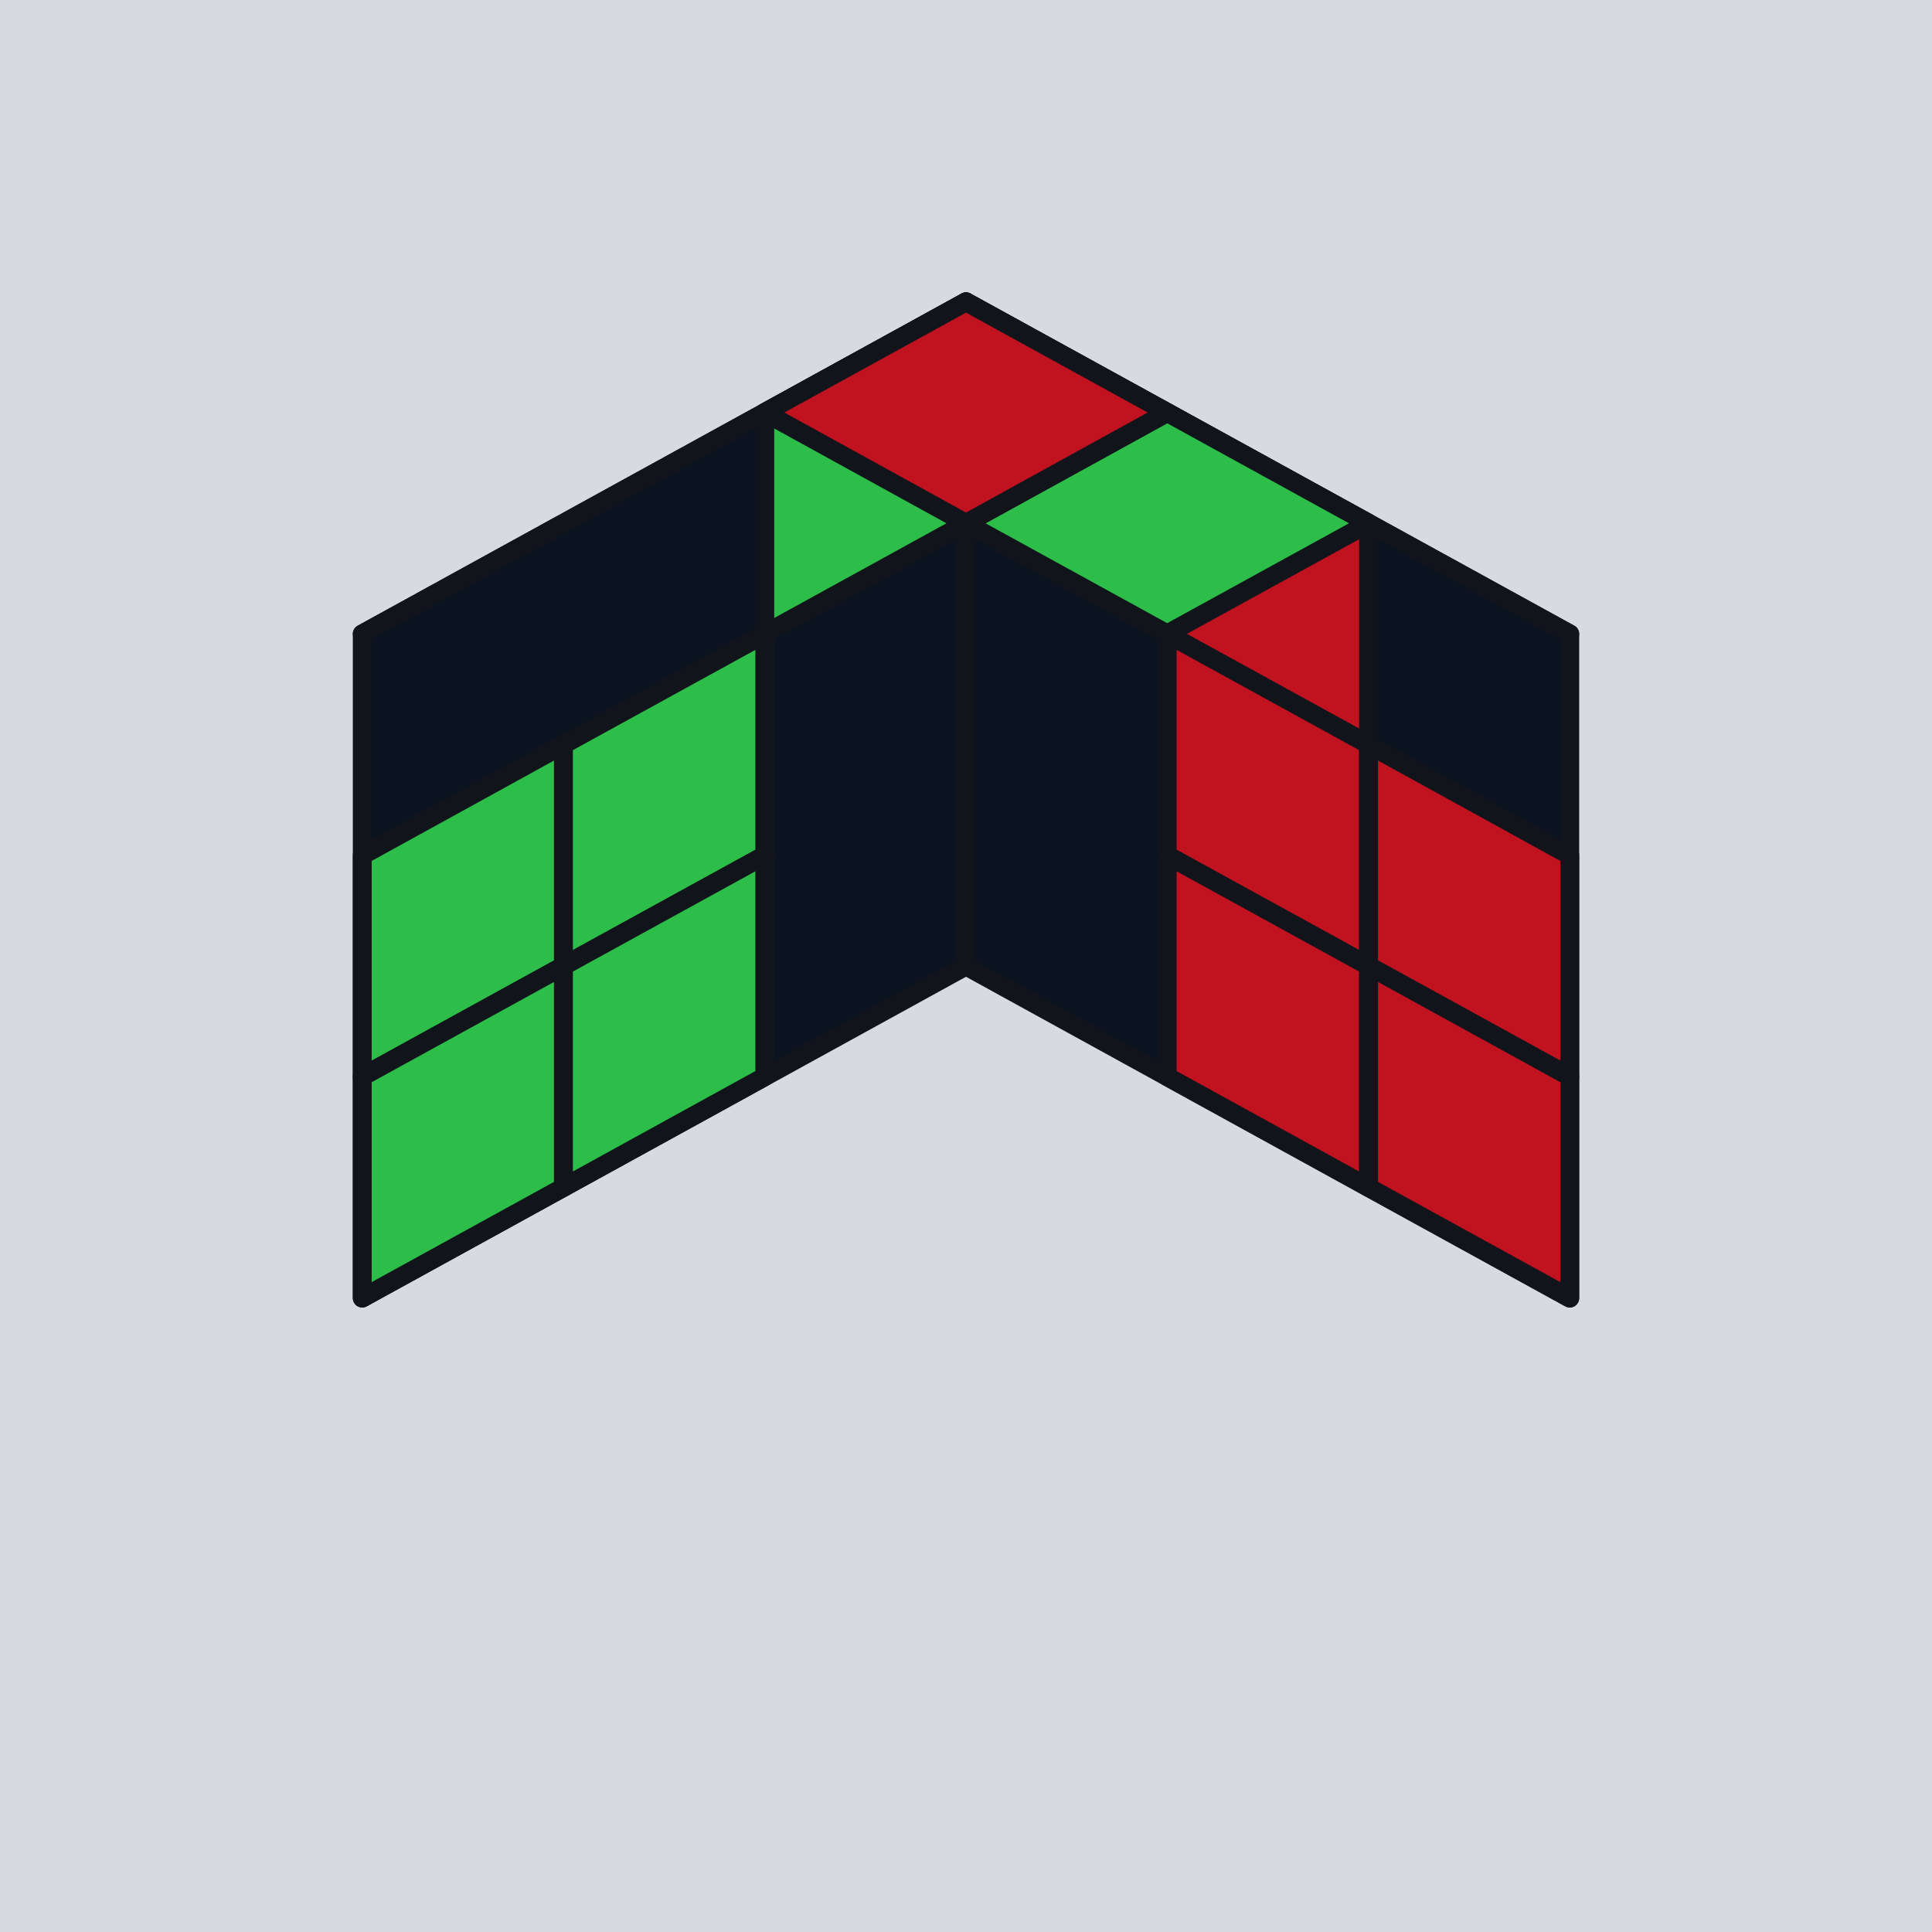
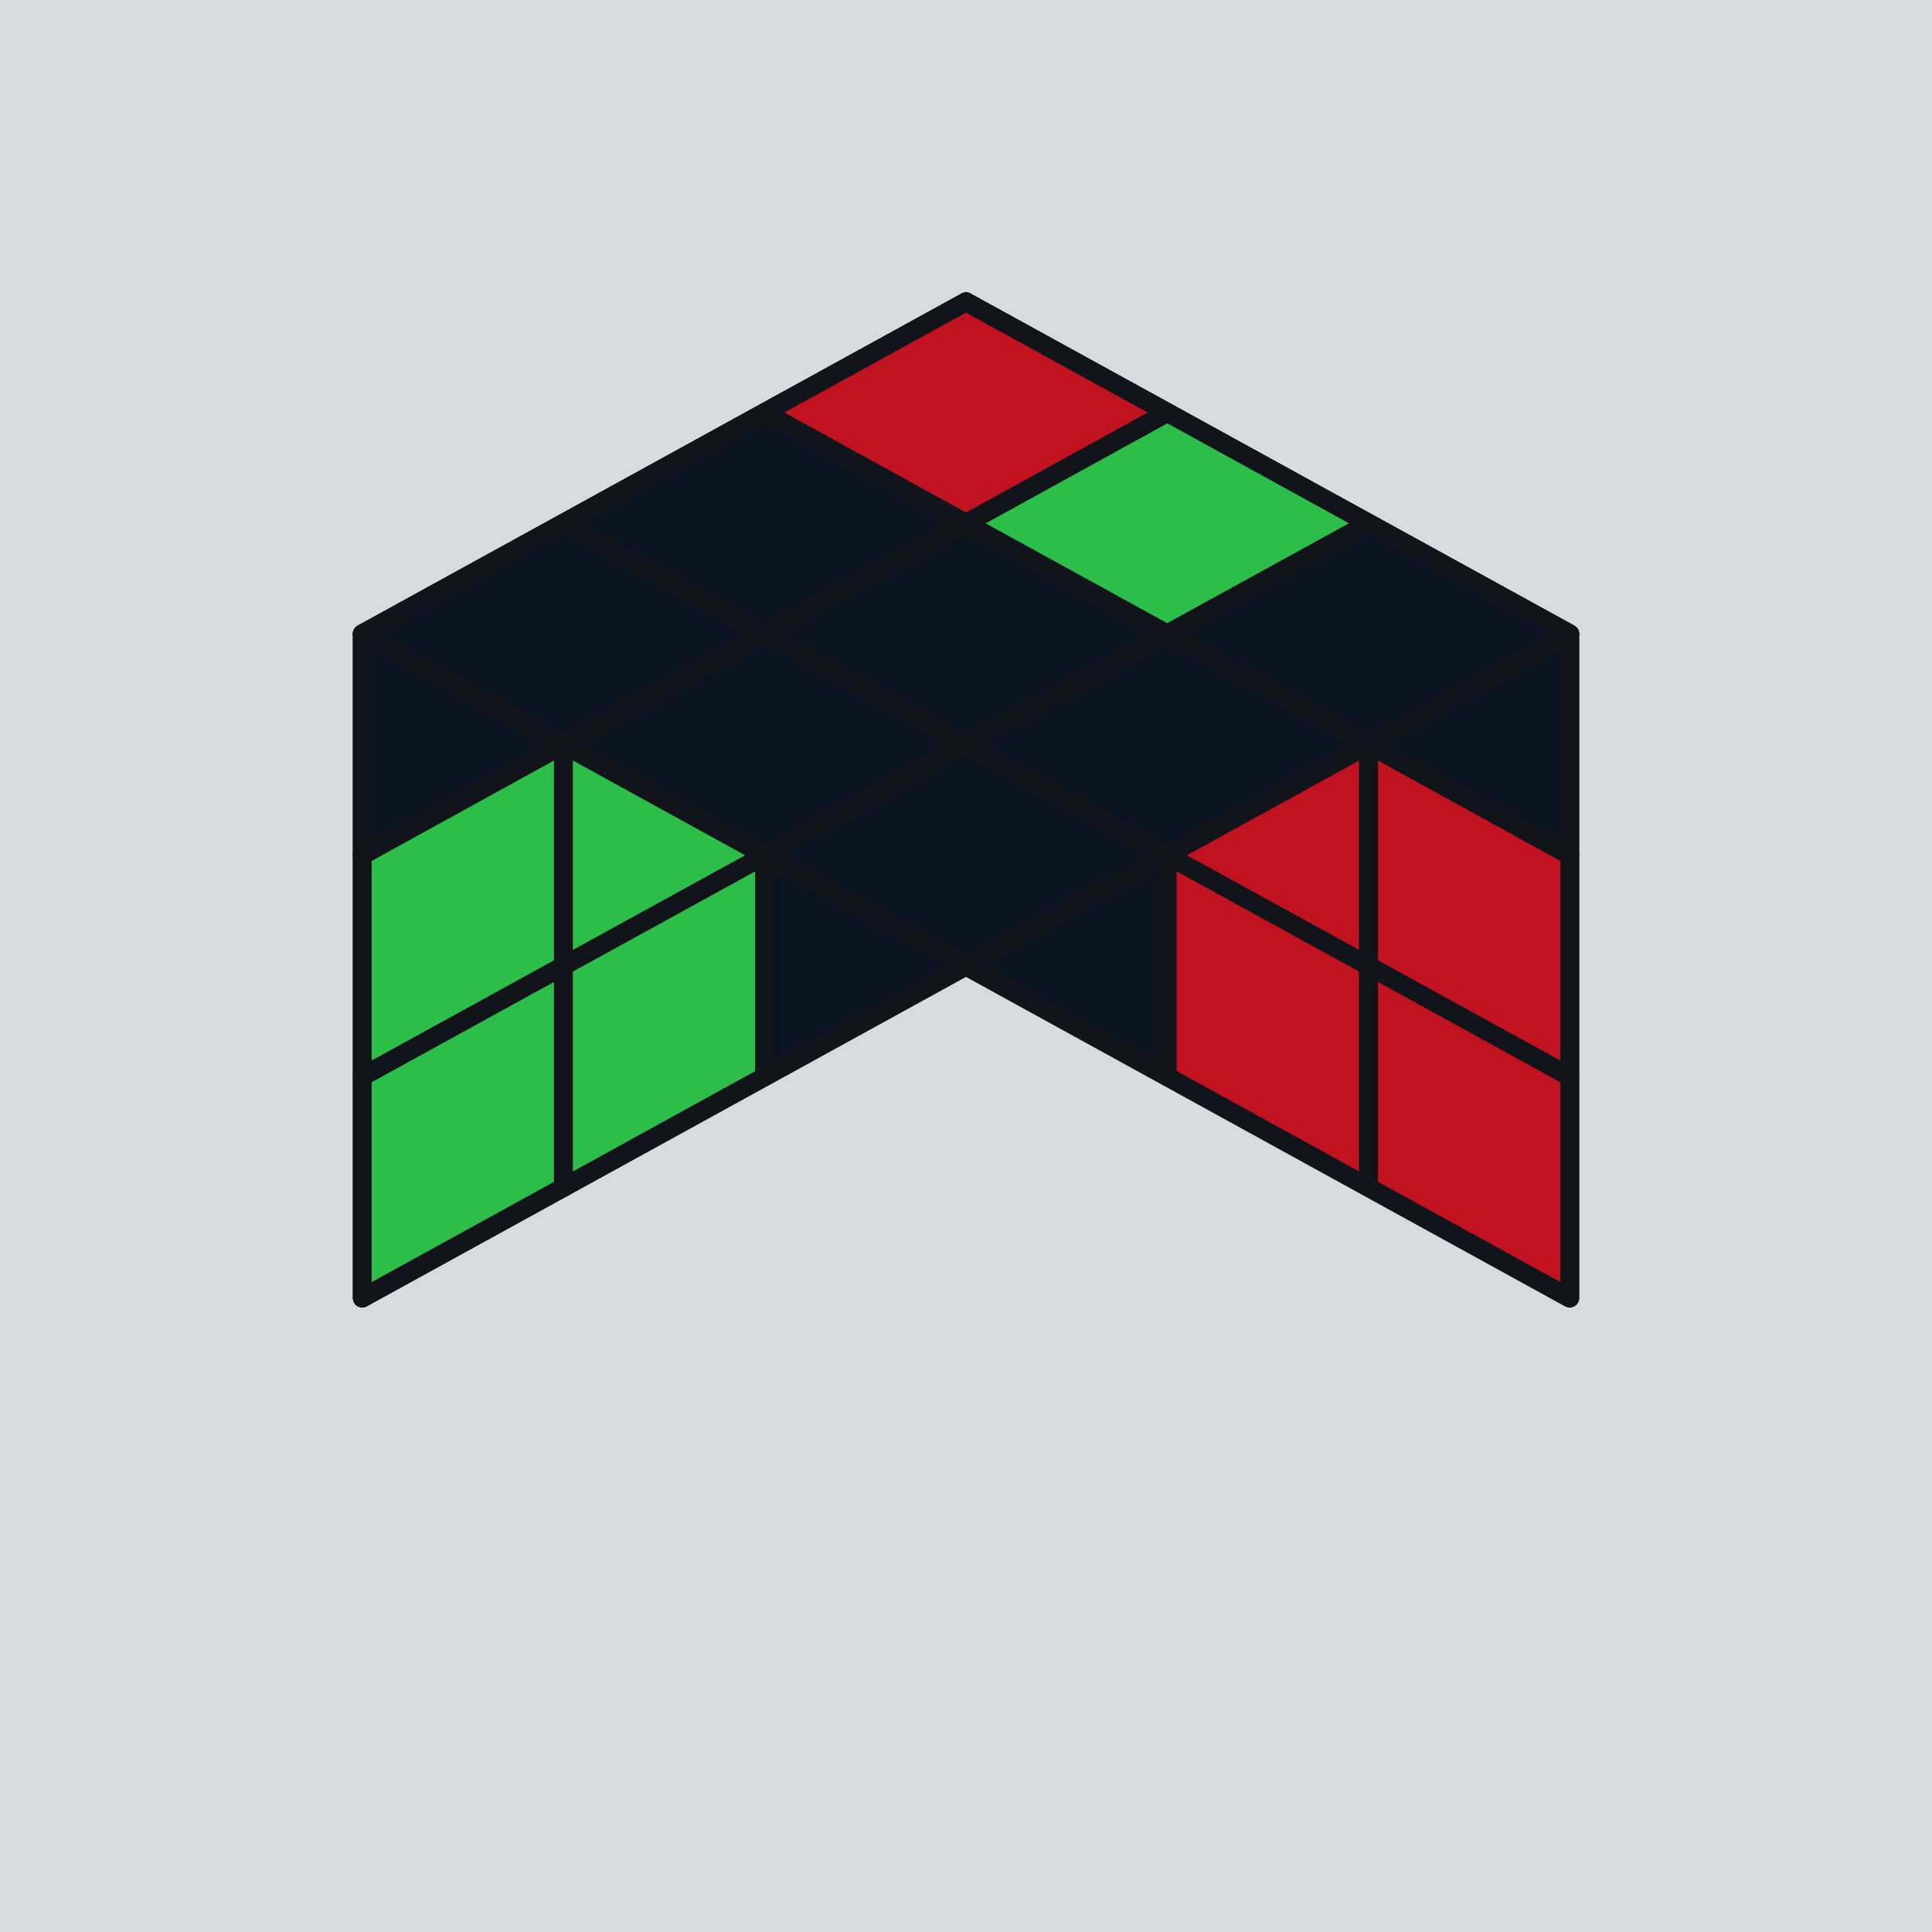
<svg xmlns="http://www.w3.org/2000/svg" viewBox="0 0 128 128">
  <rect x="0" y="0" width="128" height="128" fill="#D8DADF" />
  <polygon points="64.00,64.00 104.00,42.00 64.00,20.00 24.00,42.00" fill="#0B1220" stroke="#11151B" stroke-width="1.25" stroke-linejoin="round" />
  <polygon points="24.00,42.00 64.00,20.00 64.00,64.00 24.00,86.00" fill="#0B1220" stroke="#11151B" stroke-width="1.25" stroke-linejoin="round" />
  <polygon points="64.00,20.00 104.00,42.00 104.00,86.00 64.00,64.00" fill="#0B1220" stroke="#11151B" stroke-width="1.25" stroke-linejoin="round" />
+   <polygon points="24.00,42.00 37.33,34.67 37.33,49.33 24.00,56.67" fill="#0B1220" stroke="#11151B" stroke-width="1.25" stroke-linejoin="round" />
+   <polygon points="37.33,34.67 50.67,27.33 50.67,42.00 37.33,49.33" fill="#0B1220" stroke="#11151B" stroke-width="1.25" stroke-linejoin="round" />
  <polygon points="50.67,27.33 64.00,20.00 64.00,34.67 50.67,42.00" fill="#2DBE4A" stroke="#11151B" stroke-width="1.25" stroke-linejoin="round" />
  <polygon points="24.00,56.67 37.33,49.33 37.33,64.00 24.00,71.33" fill="#2DBE4A" stroke="#11151B" stroke-width="1.25" stroke-linejoin="round" />
  <polygon points="37.33,49.33 50.67,42.00 50.67,56.67 37.33,64.00" fill="#2DBE4A" stroke="#11151B" stroke-width="1.25" stroke-linejoin="round" />
+   <polygon points="50.67,42.00 64.00,34.67 64.00,49.33 50.67,56.67" fill="#0B1220" stroke="#11151B" stroke-width="1.25" stroke-linejoin="round" />
  <polygon points="24.00,71.33 37.33,64.00 37.33,78.67 24.00,86.00" fill="#2DBE4A" stroke="#11151B" stroke-width="1.25" stroke-linejoin="round" />
  <polygon points="37.33,64.00 50.67,56.67 50.67,71.33 37.33,78.67" fill="#2DBE4A" stroke="#11151B" stroke-width="1.25" stroke-linejoin="round" />
+   <polygon points="50.67,56.67 64.00,49.33 64.00,64.00 50.67,71.33" fill="#0B1220" stroke="#11151B" stroke-width="1.25" stroke-linejoin="round" />
  <polygon points="64.00,20.00 77.33,27.33 77.33,42.00 64.00,34.67" fill="#F4F4F4" stroke="#11151B" stroke-width="1.25" stroke-linejoin="round" />
  <polygon points="77.33,27.33 90.67,34.67 90.67,49.33 77.33,42.00" fill="#C1121F" stroke="#11151B" stroke-width="1.25" stroke-linejoin="round" />
+   <polygon points="90.67,34.67 104.00,42.00 104.00,56.67 90.67,49.33" fill="#0B1220" stroke="#11151B" stroke-width="1.25" stroke-linejoin="round" />
+   <polygon points="64.00,34.67 77.33,42.00 77.33,56.67 64.00,49.33" fill="#0B1220" stroke="#11151B" stroke-width="1.25" stroke-linejoin="round" />
  <polygon points="77.33,42.00 90.67,49.33 90.67,64.00 77.33,56.67" fill="#C1121F" stroke="#11151B" stroke-width="1.25" stroke-linejoin="round" />
  <polygon points="90.67,49.33 104.00,56.67 104.00,71.33 90.67,64.00" fill="#C1121F" stroke="#11151B" stroke-width="1.25" stroke-linejoin="round" />
+   <polygon points="64.00,49.33 77.33,56.67 77.33,71.33 64.00,64.00" fill="#0B1220" stroke="#11151B" stroke-width="1.25" stroke-linejoin="round" />
  <polygon points="77.33,56.67 90.67,64.00 90.67,78.67 77.33,71.33" fill="#C1121F" stroke="#11151B" stroke-width="1.25" stroke-linejoin="round" />
  <polygon points="90.67,64.00 104.00,71.33 104.00,86.00 90.67,78.67" fill="#C1121F" stroke="#11151B" stroke-width="1.25" stroke-linejoin="round" />
+   <polygon points="64.00,64.00 77.33,56.67 64.00,49.33 50.67,56.67" fill="#0B1220" stroke="#11151B" stroke-width="1.25" stroke-linejoin="round" />
+   <polygon points="77.33,56.67 90.67,49.33 77.33,42.00 64.00,49.33" fill="#0B1220" stroke="#11151B" stroke-width="1.25" stroke-linejoin="round" />
+   <polygon points="90.67,49.33 104.00,42.00 90.67,34.67 77.33,42.00" fill="#0B1220" stroke="#11151B" stroke-width="1.25" stroke-linejoin="round" />
+   <polygon points="50.67,56.67 64.00,49.33 50.67,42.00 37.33,49.33" fill="#0B1220" stroke="#11151B" stroke-width="1.25" stroke-linejoin="round" />
+   <polygon points="64.00,49.33 77.33,42.00 64.00,34.67 50.67,42.00" fill="#0B1220" stroke="#11151B" stroke-width="1.25" stroke-linejoin="round" />
  <polygon points="77.33,42.00 90.67,34.67 77.33,27.33 64.00,34.67" fill="#2DBE4A" stroke="#11151B" stroke-width="1.25" stroke-linejoin="round" />
+   <polygon points="37.33,49.33 50.67,42.00 37.33,34.67 24.00,42.00" fill="#0B1220" stroke="#11151B" stroke-width="1.25" stroke-linejoin="round" />
+   <polygon points="50.67,42.00 64.00,34.67 50.67,27.33 37.33,34.67" fill="#0B1220" stroke="#11151B" stroke-width="1.25" stroke-linejoin="round" />
  <polygon points="64.00,34.67 77.33,27.33 64.00,20.00 50.67,27.33" fill="#C1121F" stroke="#11151B" stroke-width="1.25" stroke-linejoin="round" />
</svg>
